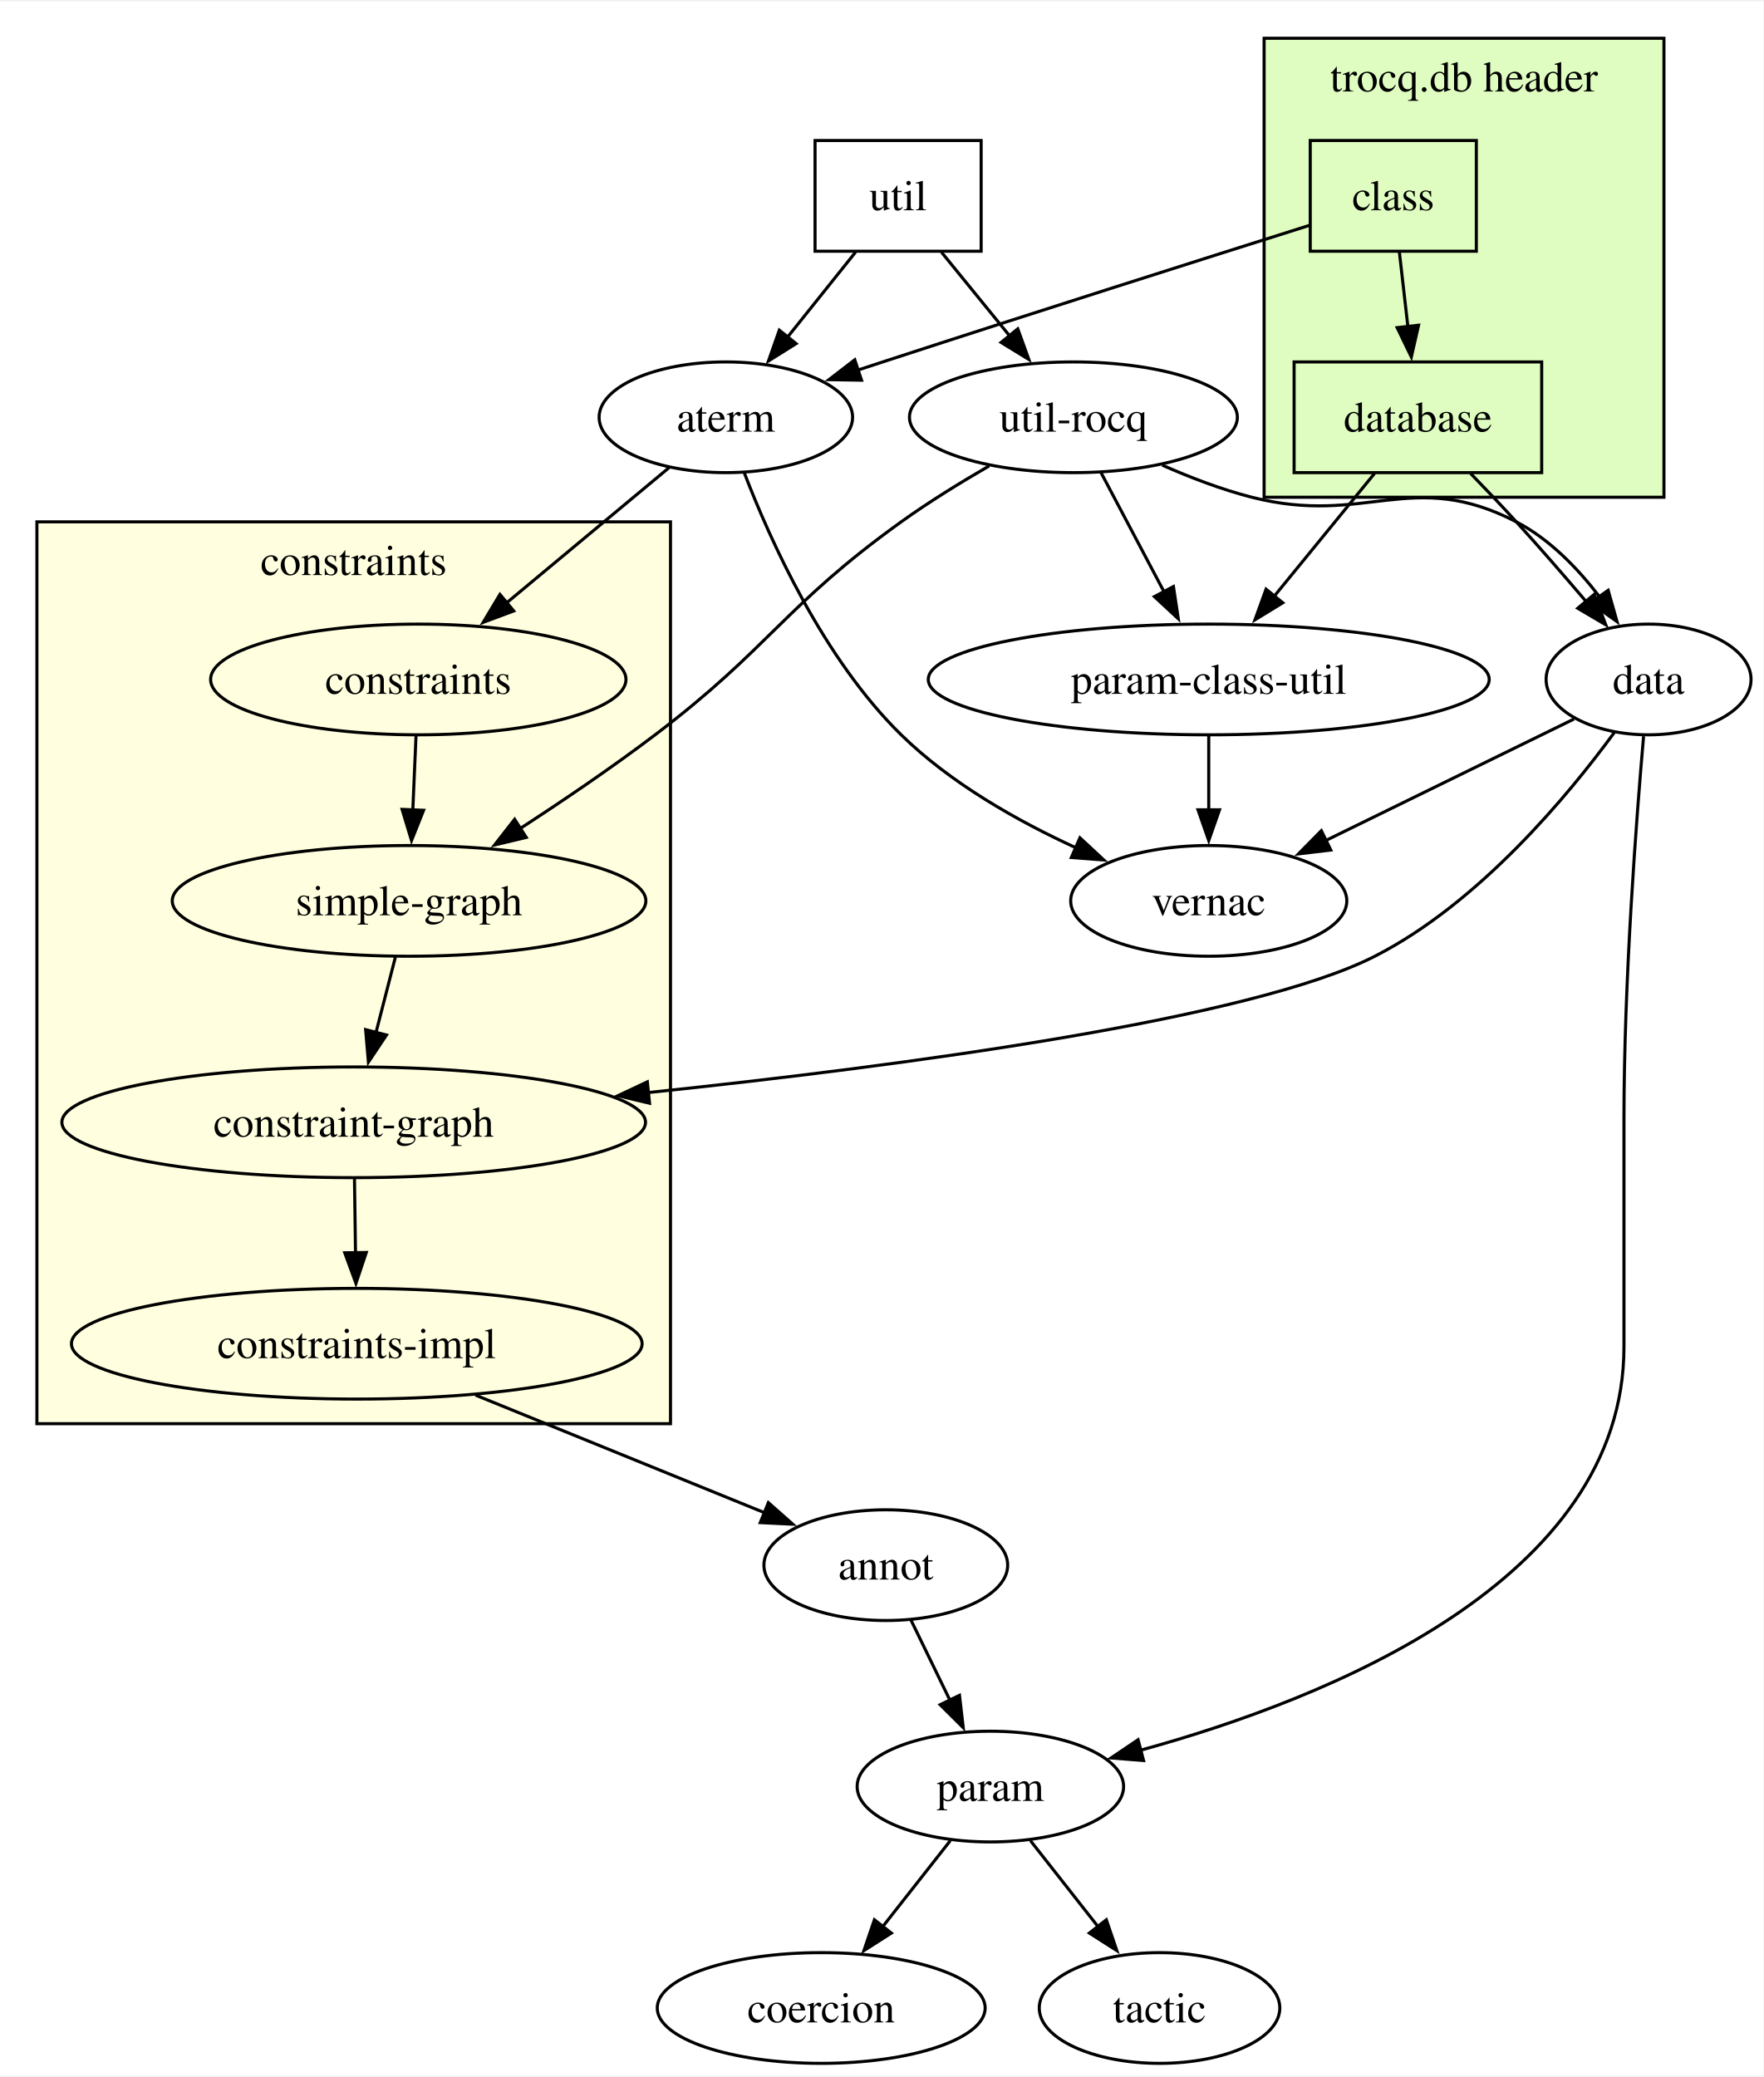
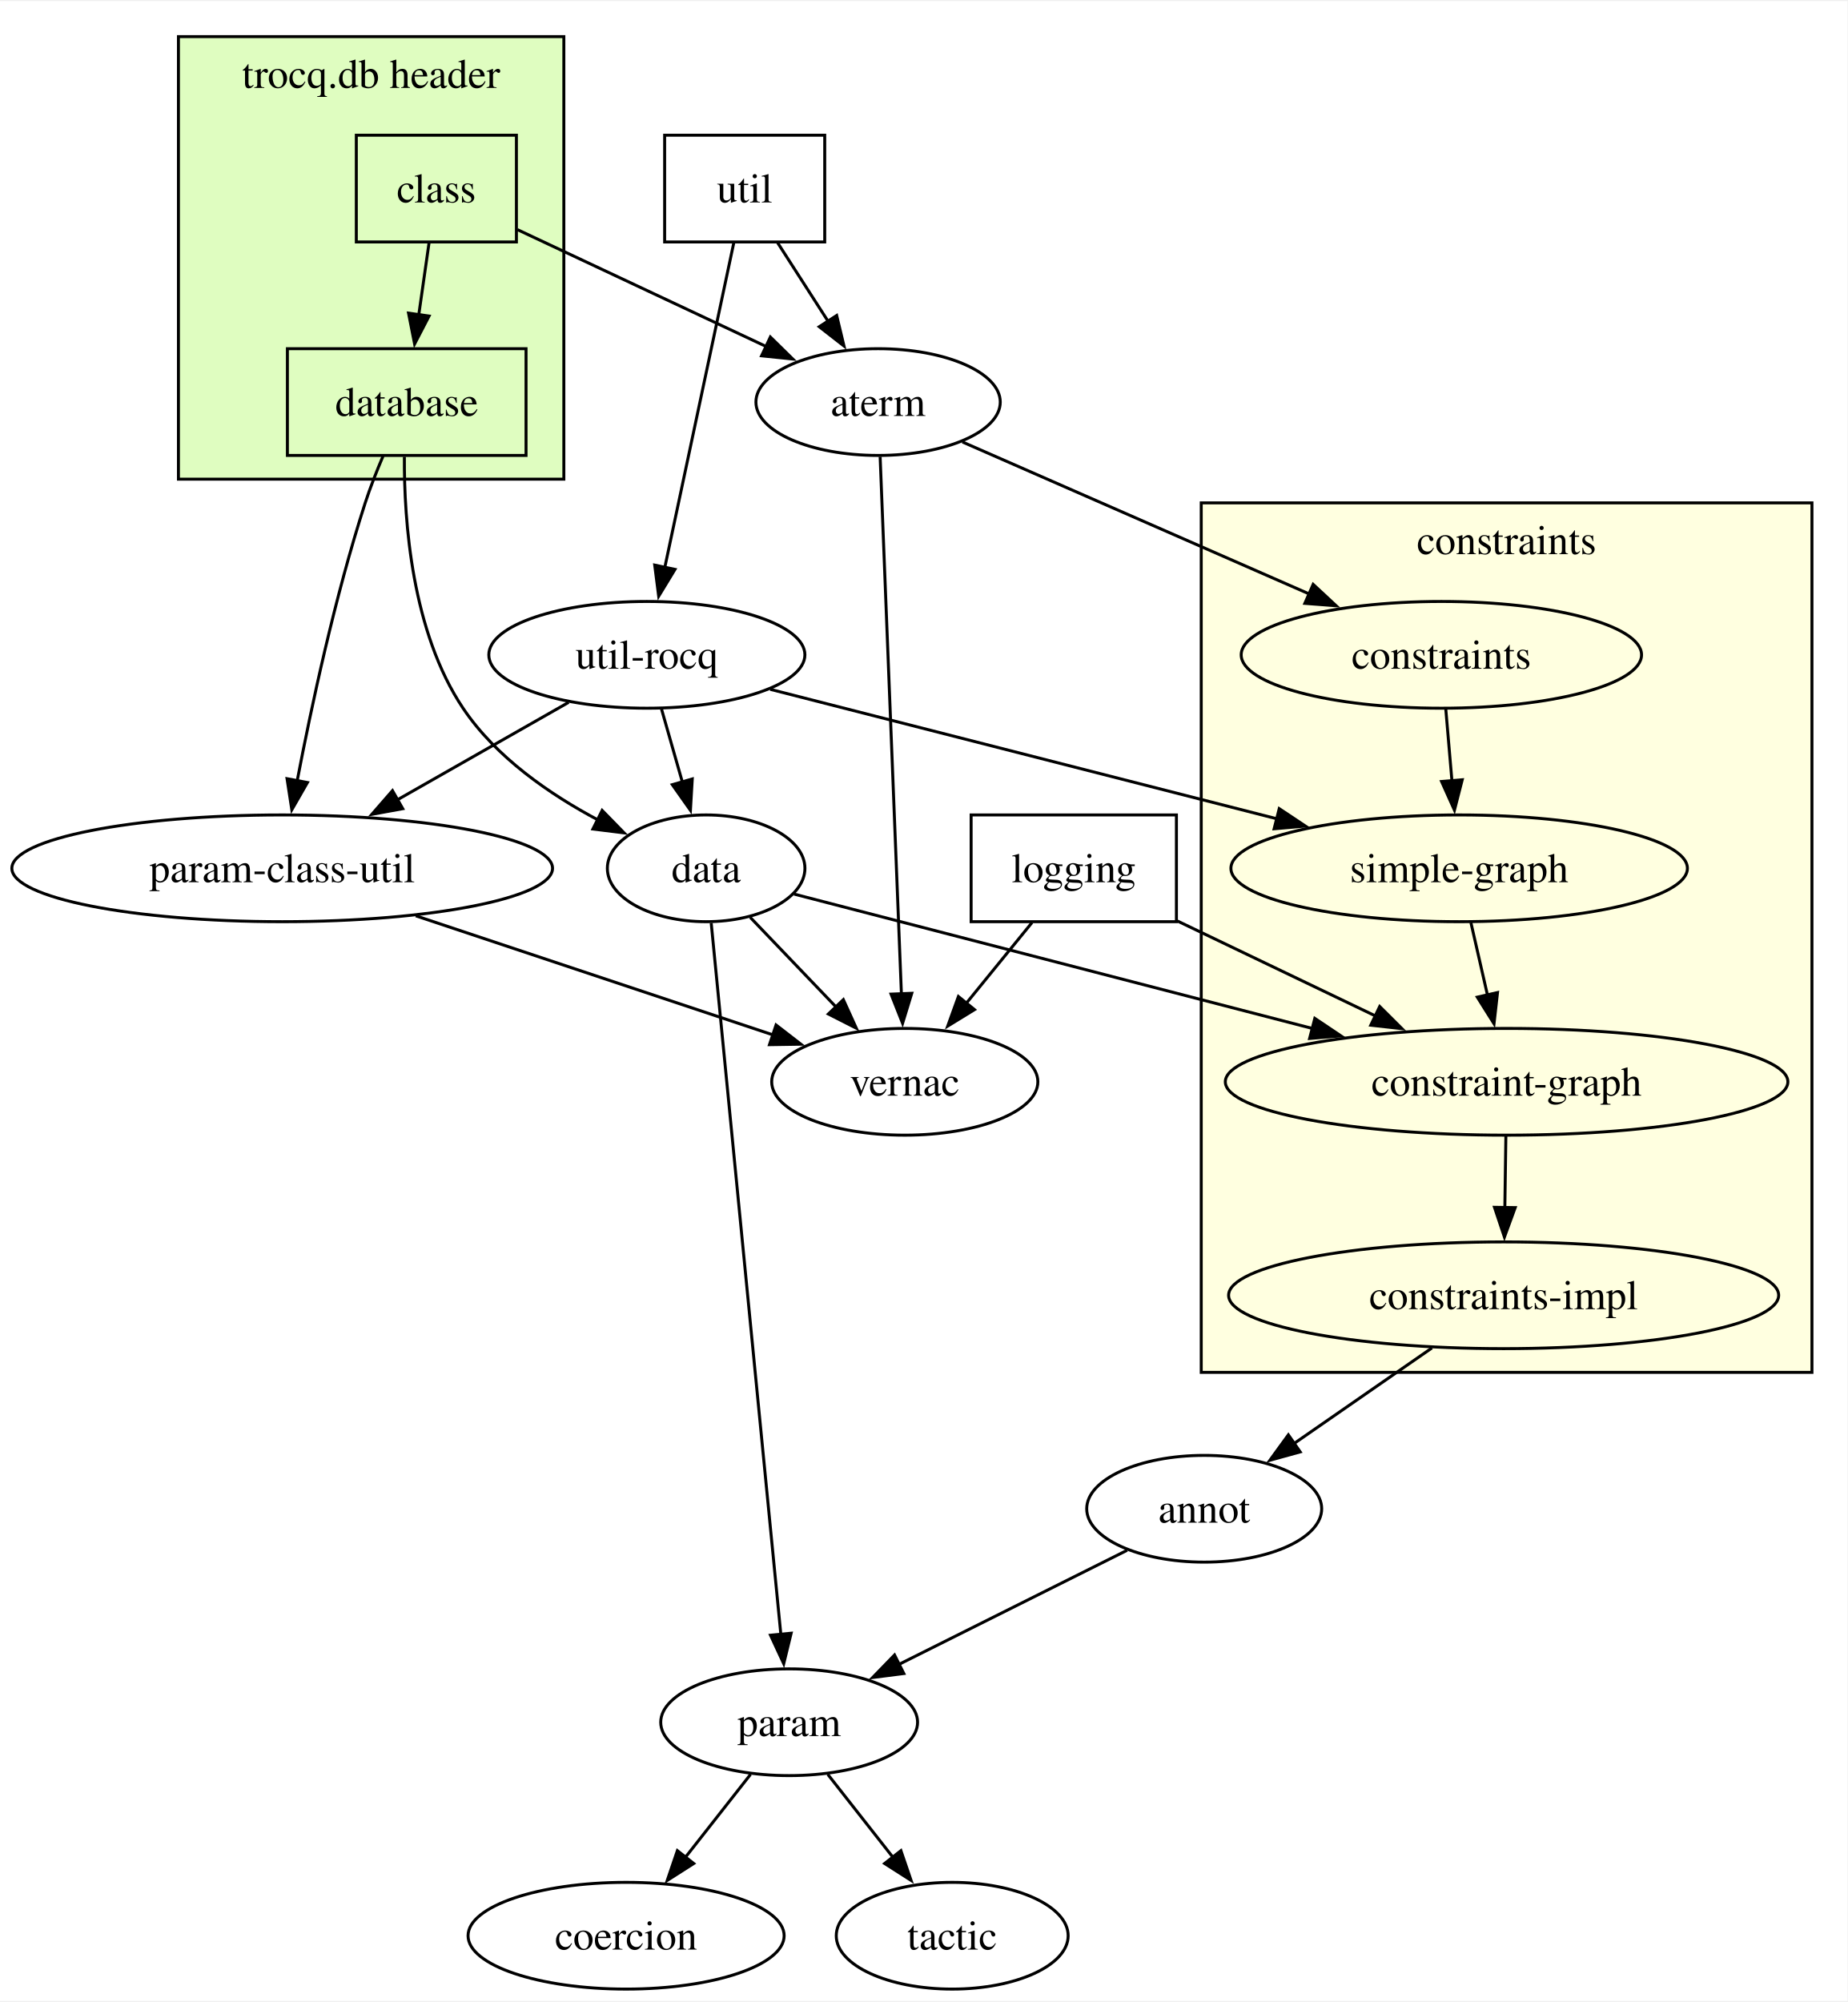
- <svg xmlns="http://www.w3.org/2000/svg" xmlns:xlink="http://www.w3.org/1999/xlink" width="573pt" height="675pt" viewBox="0.00 0.00 573.32 674.50">
+ <svg xmlns="http://www.w3.org/2000/svg" xmlns:xlink="http://www.w3.org/1999/xlink" width="623pt" height="675pt" viewBox="0.00 0.00 623.19 674.50">
  <g id="graph0" class="graph" transform="scale(1 1) rotate(0) translate(4 670.5)">
-     <polygon fill="white" stroke="none" points="-4,4 -4,-670.5 569.32,-670.5 569.32,4 -4,4" />
-     <g id="clust7" class="cluster">
-       <polygon fill="#dffdc0" stroke="black" points="407,-509.25 407,-658.5 537,-658.5 537,-509.25 407,-509.25" />
-       <text text-anchor="middle" x="472" y="-641.2" font-family="Times,serif" font-size="14.00">trocq.db header</text>
-     </g>
+     <polygon fill="white" stroke="none" points="-4,4 -4,-670.5 619.19,-670.5 619.19,4 -4,4" />
    <g id="clust8" class="cluster">
-       <g id="a_clust8">
+       <polygon fill="#dffdc0" stroke="black" points="56.19,-509.25 56.19,-658.5 186.19,-658.5 186.19,-509.25 56.19,-509.25" />
+       <text text-anchor="middle" x="121.19" y="-641.2" font-family="Times,serif" font-size="14.00">trocq.db header</text>
+     </g>
+     <g id="clust9" class="cluster">
+       <g id="a_clust9">
        <a xlink:href="https://github.com/rocq-community/trocq/tree/master/elpi/constraints" xlink:title="constraints">
-           <polygon fill="lightyellow" stroke="black" points="8,-208 8,-501.25 214,-501.25 214,-208 8,-208" />
-           <text text-anchor="middle" x="111" y="-483.95" font-family="Times,serif" font-size="14.00">constraints</text>
+           <polygon fill="lightyellow" stroke="black" points="401.19,-208 401.19,-501.25 607.19,-501.25 607.19,-208 401.19,-208" />
+           <text text-anchor="middle" x="504.19" y="-483.95" font-family="Times,serif" font-size="14.00">constraints</text>
        </a>
      </g>
    </g>
    <g id="node1" class="node">
      <g id="a_node1">
        <a xlink:href="https://github.com/rocq-community/trocq/blob/master/elpi/class.elpi" xlink:title="class">
-           <polygon fill="none" stroke="black" points="476,-625.25 422,-625.25 422,-589.25 476,-589.25 476,-625.25" />
-           <text text-anchor="middle" x="449" y="-602.58" font-family="Times,serif" font-size="14.00">class</text>
-         </a>
-       </g>
-     </g>
-     <g id="node4" class="node">
-       <g id="a_node4">
-         <a xlink:href="https://github.com/rocq-community/trocq/blob/master/elpi/database.elpi" xlink:title="database">
-           <polygon fill="none" stroke="black" points="497.25,-553.25 416.75,-553.25 416.75,-517.25 497.25,-517.25 497.25,-553.25" />
-           <text text-anchor="middle" x="457" y="-530.58" font-family="Times,serif" font-size="14.00">database</text>
-         </a>
-       </g>
-     </g>
-     <g id="edge6" class="edge">
-       <path fill="none" stroke="black" d="M450.98,-588.95C451.81,-581.66 452.8,-572.98 453.74,-564.79" />
-       <polygon fill="black" stroke="black" points="457.22,-565.19 454.87,-554.86 450.26,-564.4 457.22,-565.19" />
+           <polygon fill="none" stroke="black" points="170.19,-625.25 116.19,-625.25 116.19,-589.25 170.19,-589.25 170.19,-625.25" />
+           <text text-anchor="middle" x="143.19" y="-602.58" font-family="Times,serif" font-size="14.00">class</text>
+         </a>
+       </g>
    </g>
    <g id="node5" class="node">
      <g id="a_node5">
+         <a xlink:href="https://github.com/rocq-community/trocq/blob/master/elpi/database.elpi" xlink:title="database">
+           <polygon fill="none" stroke="black" points="173.44,-553.25 92.94,-553.25 92.94,-517.25 173.44,-517.25 173.44,-553.25" />
+           <text text-anchor="middle" x="133.19" y="-530.58" font-family="Times,serif" font-size="14.00">database</text>
+         </a>
+       </g>
+     </g>
+     <g id="edge8" class="edge">
+       <path fill="none" stroke="black" d="M140.72,-588.95C139.67,-581.57 138.41,-572.77 137.23,-564.5" />
+       <polygon fill="black" stroke="black" points="140.73,-564.26 135.85,-554.85 133.8,-565.25 140.73,-564.26" />
+     </g>
+     <g id="node6" class="node">
+       <g id="a_node6">
        <a xlink:href="https://github.com/rocq-community/trocq/blob/master/elpi/aterm.elpi" xlink:title="aterm">
-           <ellipse fill="none" stroke="black" cx="232" cy="-535.25" rx="41.21" ry="18" />
-           <text text-anchor="middle" x="232" y="-530.58" font-family="Times,serif" font-size="14.00">aterm</text>
-         </a>
-       </g>
-     </g>
-     <g id="edge7" class="edge">
-       <path fill="none" stroke="black" d="M421.65,-597.63C388.72,-587.23 331.75,-569.16 283,-553.25 280.32,-552.38 277.57,-551.47 274.79,-550.56" />
-       <polygon fill="black" stroke="black" points="276.11,-547.31 265.52,-547.49 273.91,-553.95 276.11,-547.31" />
+           <ellipse fill="none" stroke="black" cx="292.19" cy="-535.25" rx="41.21" ry="18" />
+           <text text-anchor="middle" x="292.19" y="-530.58" font-family="Times,serif" font-size="14.00">aterm</text>
+         </a>
+       </g>
+     </g>
+     <g id="edge9" class="edge">
+       <path fill="none" stroke="black" d="M170.52,-593.41C194.08,-582.34 228.32,-566.26 254.48,-553.97" />
+       <polygon fill="black" stroke="black" points="255.85,-557.19 263.41,-549.77 252.88,-550.85 255.85,-557.19" />
    </g>
    <g id="node2" class="node">
      <g id="a_node2">
        <a xlink:href="https://github.com/rocq-community/trocq/blob/master/elpi/util.elpi" xlink:title="util">
-           <polygon fill="none" stroke="black" points="315,-625.25 261,-625.25 261,-589.25 315,-589.25 315,-625.25" />
-           <text text-anchor="middle" x="288" y="-602.58" font-family="Times,serif" font-size="14.00">util</text>
-         </a>
-       </g>
+           <polygon fill="none" stroke="black" points="274.19,-625.25 220.19,-625.25 220.19,-589.25 274.19,-589.25 274.19,-625.25" />
+           <text text-anchor="middle" x="247.19" y="-602.58" font-family="Times,serif" font-size="14.00">util</text>
+         </a>
+       </g>
+     </g>
+     <g id="node4" class="node">
+       <g id="a_node4">
+         <a xlink:href="https://github.com/rocq-community/trocq/blob/master/elpi/util-rocq.elpi" xlink:title="util-rocq">
+           <ellipse fill="none" stroke="black" cx="214.19" cy="-450" rx="53.31" ry="18" />
+           <text text-anchor="middle" x="214.19" y="-445.32" font-family="Times,serif" font-size="14.00">util-rocq</text>
+         </a>
+       </g>
+     </g>
+     <g id="edge1" class="edge">
+       <path fill="none" stroke="black" d="M243.53,-589.04C237.89,-562.46 226.98,-511.16 220.17,-479.13" />
+       <polygon fill="black" stroke="black" points="223.68,-478.82 218.18,-469.77 216.84,-480.27 223.68,-478.82" />
+     </g>
+     <g id="edge2" class="edge">
+       <path fill="none" stroke="black" d="M258.32,-588.95C263.46,-580.95 269.68,-571.27 275.38,-562.4" />
+       <polygon fill="black" stroke="black" points="278.22,-564.45 280.69,-554.15 272.34,-560.66 278.22,-564.45" />
    </g>
    <g id="node3" class="node">
      <g id="a_node3">
-         <a xlink:href="https://github.com/rocq-community/trocq/blob/master/elpi/util-rocq.elpi" xlink:title="util-rocq">
-           <ellipse fill="none" stroke="black" cx="345" cy="-535.25" rx="53.31" ry="18" />
-           <text text-anchor="middle" x="345" y="-530.58" font-family="Times,serif" font-size="14.00">util-rocq</text>
-         </a>
-       </g>
-     </g>
-     <g id="edge1" class="edge">
-       <path fill="none" stroke="black" d="M302.09,-588.95C308.82,-580.69 316.99,-570.64 324.4,-561.55" />
-       <polygon fill="black" stroke="black" points="326.91,-564.01 330.51,-554.05 321.48,-559.59 326.91,-564.01" />
-     </g>
-     <g id="edge2" class="edge">
-       <path fill="none" stroke="black" d="M274.16,-588.95C267.45,-580.57 259.28,-570.35 251.92,-561.15" />
-       <polygon fill="black" stroke="black" points="254.84,-559.2 245.86,-553.58 249.38,-563.57 254.84,-559.2" />
+         <a xlink:href="https://github.com/rocq-community/trocq/blob/master/elpi/logging.elpi" xlink:title="logging">
+           <polygon fill="none" stroke="black" points="392.82,-396 323.57,-396 323.57,-360 392.82,-360 392.82,-396" />
+           <text text-anchor="middle" x="358.19" y="-373.32" font-family="Times,serif" font-size="14.00">logging</text>
+         </a>
+       </g>
+     </g>
+     <g id="node10" class="node">
+       <g id="a_node10">
+         <a xlink:href="https://github.com/rocq-community/trocq/blob/master/elpi/constraints/constraint-graph.elpi" xlink:title="constraint-graph">
+           <ellipse fill="none" stroke="black" cx="504.19" cy="-306" rx="94.88" ry="18" />
+           <text text-anchor="middle" x="504.19" y="-301.32" font-family="Times,serif" font-size="14.00">constraint-graph</text>
+         </a>
+       </g>
+     </g>
+     <g id="edge3" class="edge">
+       <path fill="none" stroke="black" d="M393.16,-360.23C413.24,-350.6 438.65,-338.42 460.1,-328.14" />
+       <polygon fill="black" stroke="black" points="461.39,-331.4 468.9,-323.92 458.37,-325.09 461.39,-331.4" />
+     </g>
+     <g id="node17" class="node">
+       <g id="a_node17">
+         <a xlink:href="https://github.com/rocq-community/trocq/blob/master/elpi/vernac.elpi" xlink:title="vernac">
+           <ellipse fill="none" stroke="black" cx="301.19" cy="-306" rx="44.89" ry="18" />
+           <text text-anchor="middle" x="301.19" y="-301.32" font-family="Times,serif" font-size="14.00">vernac</text>
+         </a>
+       </g>
+     </g>
+     <g id="edge4" class="edge">
+       <path fill="none" stroke="black" d="M344.1,-359.7C337.38,-351.44 329.2,-341.39 321.79,-332.3" />
+       <polygon fill="black" stroke="black" points="324.71,-330.34 315.68,-324.8 319.28,-334.76 324.71,-330.34" />
+     </g>
+     <g id="node9" class="node">
+       <g id="a_node9">
+         <a xlink:href="https://github.com/rocq-community/trocq/blob/master/elpi/constraints/simple-graph.elpi" xlink:title="simple-graph">
+           <ellipse fill="none" stroke="black" cx="488.19" cy="-378" rx="76.99" ry="18" />
+           <text text-anchor="middle" x="488.19" y="-373.32" font-family="Times,serif" font-size="14.00">simple-graph</text>
+         </a>
+       </g>
+     </g>
+     <g id="edge5" class="edge">
+       <path fill="none" stroke="black" d="M255.81,-438.37C301.28,-426.75 374.57,-408.03 426.68,-394.71" />
+       <polygon fill="black" stroke="black" points="427.5,-398.12 436.33,-392.25 425.77,-391.33 427.5,-398.12" />
+     </g>
+     <g id="node13" class="node">
+       <g id="a_node13">
+         <a xlink:href="https://github.com/rocq-community/trocq/blob/master/elpi/data.elpi" xlink:title="data">
+           <ellipse fill="none" stroke="black" cx="234.19" cy="-378" rx="33.32" ry="18" />
+           <text text-anchor="middle" x="234.19" y="-373.32" font-family="Times,serif" font-size="14.00">data</text>
+         </a>
+       </g>
+     </g>
+     <g id="edge6" class="edge">
+       <path fill="none" stroke="black" d="M219.14,-431.7C221.27,-424.24 223.81,-415.32 226.2,-406.97" />
+       <polygon fill="black" stroke="black" points="229.51,-408.14 228.89,-397.56 222.78,-406.21 229.51,-408.14" />
+     </g>
+     <g id="node14" class="node">
+       <g id="a_node14">
+         <a xlink:href="https://github.com/rocq-community/trocq/blob/master/elpi/param-class-util.elpi" xlink:title="param-class-util">
+           <ellipse fill="none" stroke="black" cx="91.19" cy="-378" rx="91.19" ry="18" />
+           <text text-anchor="middle" x="91.19" y="-373.32" font-family="Times,serif" font-size="14.00">param-class-util</text>
+         </a>
+       </g>
+     </g>
+     <g id="edge7" class="edge">
+       <path fill="none" stroke="black" d="M187.81,-433.98C170.93,-424.38 148.76,-411.76 129.91,-401.03" />
+       <polygon fill="black" stroke="black" points="131.85,-398.11 121.43,-396.21 128.39,-404.2 131.85,-398.11" />
+     </g>
+     <g id="edge10" class="edge">
+       <path fill="none" stroke="black" d="M132.4,-516.78C132.27,-495.09 134.9,-457.8 152.19,-432 163.29,-415.44 181.49,-402.91 197.93,-394.2" />
+       <polygon fill="black" stroke="black" points="199.11,-397.53 206.51,-389.95 195.99,-391.26 199.11,-397.53" />
+     </g>
+     <g id="edge11" class="edge">
+       <path fill="none" stroke="black" d="M125.2,-517C123.06,-511.99 120.88,-506.46 119.19,-501.25 108.99,-469.74 101.03,-432.52 96.24,-407.49" />
+       <polygon fill="black" stroke="black" points="99.7,-406.94 94.43,-397.75 92.82,-408.23 99.7,-406.94" />
+     </g>
+     <g id="node7" class="node">
+       <g id="a_node7">
+         <a xlink:href="https://github.com/rocq-community/trocq/blob/master/elpi/constraints/constraints.elpi" xlink:title="constraints">
+           <ellipse fill="none" stroke="black" cx="482.19" cy="-450" rx="67.52" ry="18" />
+           <text text-anchor="middle" x="482.19" y="-445.32" font-family="Times,serif" font-size="14.00">constraints</text>
+         </a>
+       </g>
+     </g>
+     <g id="edge12" class="edge">
+       <path fill="none" stroke="black" d="M320.64,-521.79C351.64,-508.2 401.64,-486.3 437.81,-470.45" />
+       <polygon fill="black" stroke="black" points="438.94,-473.77 446.7,-466.55 436.13,-467.36 438.94,-473.77" />
+     </g>
+     <g id="edge13" class="edge">
+       <path fill="none" stroke="black" d="M292.88,-516.8C294.43,-477.79 298.17,-383.23 300.06,-335.53" />
+       <polygon fill="black" stroke="black" points="303.55,-335.85 300.45,-325.72 296.56,-335.57 303.55,-335.85" />
+     </g>
+     <g id="edge14" class="edge">
+       <path fill="none" stroke="black" d="M483.68,-431.7C484.3,-424.41 485.04,-415.73 485.75,-407.54" />
+       <polygon fill="black" stroke="black" points="489.23,-407.87 486.6,-397.61 482.26,-407.28 489.23,-407.87" />
    </g>
    <g id="node8" class="node">
      <g id="a_node8">
-         <a xlink:href="https://github.com/rocq-community/trocq/blob/master/elpi/constraints/simple-graph.elpi" xlink:title="simple-graph">
-           <ellipse fill="none" stroke="black" cx="129" cy="-378" rx="76.99" ry="18" />
-           <text text-anchor="middle" x="129" y="-373.32" font-family="Times,serif" font-size="14.00">simple-graph</text>
-         </a>
-       </g>
-     </g>
-     <g id="edge3" class="edge">
-       <path fill="none" stroke="black" d="M317.6,-519.43C308.29,-514.05 297.98,-507.7 289,-501.25 250.81,-473.81 246.46,-460.43 209,-432 194.98,-421.36 178.91,-410.48 164.87,-401.36" />
-       <polygon fill="black" stroke="black" points="167.1,-398.64 156.8,-396.18 163.32,-404.53 167.1,-398.64" />
+         <a xlink:href="https://github.com/rocq-community/trocq/blob/master/elpi/coercion.elpi" xlink:title="coercion">
+           <ellipse fill="none" stroke="black" cx="207.19" cy="-18" rx="53.31" ry="18" />
+           <text text-anchor="middle" x="207.19" y="-13.32" font-family="Times,serif" font-size="14.00">coercion</text>
+         </a>
+       </g>
+     </g>
+     <g id="edge15" class="edge">
+       <path fill="none" stroke="black" d="M492.15,-359.7C493.83,-352.32 495.84,-343.52 497.74,-335.25" />
+       <polygon fill="black" stroke="black" points="501.13,-336.11 499.95,-325.58 494.31,-334.55 501.13,-336.11" />
+     </g>
+     <g id="node11" class="node">
+       <g id="a_node11">
+         <a xlink:href="https://github.com/rocq-community/trocq/blob/master/elpi/constraints/constraints-impl.elpi" xlink:title="constraints-impl">
+           <ellipse fill="none" stroke="black" cx="503.19" cy="-234" rx="92.77" ry="18" />
+           <text text-anchor="middle" x="503.19" y="-229.32" font-family="Times,serif" font-size="14.00">constraints-impl</text>
+         </a>
+       </g>
+     </g>
+     <g id="edge16" class="edge">
+       <path fill="none" stroke="black" d="M503.95,-287.7C503.84,-280.41 503.72,-271.73 503.6,-263.54" />
+       <polygon fill="black" stroke="black" points="507.1,-263.57 503.46,-253.62 500.1,-263.67 507.1,-263.57" />
    </g>
    <g id="node12" class="node">
      <g id="a_node12">
-         <a xlink:href="https://github.com/rocq-community/trocq/blob/master/elpi/data.elpi" xlink:title="data">
-           <ellipse fill="none" stroke="black" cx="532" cy="-450" rx="33.32" ry="18" />
-           <text text-anchor="middle" x="532" y="-445.32" font-family="Times,serif" font-size="14.00">data</text>
-         </a>
-       </g>
-     </g>
-     <g id="edge4" class="edge">
-       <path fill="none" stroke="black" d="M373.88,-519.69C382.99,-515.67 393.23,-511.74 403,-509.25 440.2,-499.76 454.91,-518.9 489,-501.25 499.75,-495.68 508.93,-486.19 516.02,-476.93" />
-       <polygon fill="black" stroke="black" points="518.86,-478.99 521.75,-468.8 513.13,-474.95 518.86,-478.99" />
-     </g>
-     <g id="node13" class="node">
-       <g id="a_node13">
-         <a xlink:href="https://github.com/rocq-community/trocq/blob/master/elpi/param-class-util.elpi" xlink:title="param-class-util">
-           <ellipse fill="none" stroke="black" cx="389" cy="-450" rx="91.19" ry="18" />
-           <text text-anchor="middle" x="389" y="-445.32" font-family="Times,serif" font-size="14.00">param-class-util</text>
-         </a>
-       </g>
-     </g>
-     <g id="edge5" class="edge">
-       <path fill="none" stroke="black" d="M353.9,-517.4C359.85,-506.16 367.8,-491.11 374.63,-478.19" />
-       <polygon fill="black" stroke="black" points="377.52,-480.21 379.1,-469.73 371.33,-476.94 377.52,-480.21" />
-     </g>
-     <g id="edge8" class="edge">
-       <path fill="none" stroke="black" d="M474.15,-516.97C479.01,-511.96 484.27,-506.44 489,-501.25 496.61,-492.9 504.72,-483.54 511.83,-475.19" />
-       <polygon fill="black" stroke="black" points="514.32,-477.67 518.09,-467.77 508.97,-473.15 514.32,-477.67" />
-     </g>
-     <g id="edge9" class="edge">
-       <path fill="none" stroke="black" d="M442.91,-517C433.43,-505.39 420.76,-489.88 410.08,-476.81" />
-       <polygon fill="black" stroke="black" points="413.07,-474.93 404.03,-469.4 407.64,-479.36 413.07,-474.93" />
-     </g>
-     <g id="node6" class="node">
-       <g id="a_node6">
-         <a xlink:href="https://github.com/rocq-community/trocq/blob/master/elpi/constraints/constraints.elpi" xlink:title="constraints">
-           <ellipse fill="none" stroke="black" cx="132" cy="-450" rx="67.52" ry="18" />
-           <text text-anchor="middle" x="132" y="-445.32" font-family="Times,serif" font-size="14.00">constraints</text>
-         </a>
-       </g>
-     </g>
-     <g id="edge10" class="edge">
-       <path fill="none" stroke="black" d="M213.66,-518.98C198.77,-506.59 177.53,-488.9 160.44,-474.68" />
-       <polygon fill="black" stroke="black" points="163.03,-472.28 153.1,-468.57 158.55,-477.66 163.03,-472.28" />
+         <a xlink:href="https://github.com/rocq-community/trocq/blob/master/elpi/annot.elpi" xlink:title="annot">
+           <ellipse fill="none" stroke="black" cx="402.19" cy="-162" rx="39.63" ry="18" />
+           <text text-anchor="middle" x="402.19" y="-157.32" font-family="Times,serif" font-size="14.00">annot</text>
+         </a>
+       </g>
+     </g>
+     <g id="edge17" class="edge">
+       <path fill="none" stroke="black" d="M479,-216.23C465.02,-206.54 447.31,-194.27 432.42,-183.95" />
+       <polygon fill="black" stroke="black" points="434.57,-181.18 424.35,-178.36 430.58,-186.93 434.57,-181.18" />
+     </g>
+     <g id="node15" class="node">
+       <g id="a_node15">
+         <a xlink:href="https://github.com/rocq-community/trocq/blob/master/elpi/param.elpi" xlink:title="param">
+           <ellipse fill="none" stroke="black" cx="262.19" cy="-90" rx="43.32" ry="18" />
+           <text text-anchor="middle" x="262.19" y="-85.33" font-family="Times,serif" font-size="14.00">param</text>
+         </a>
+       </g>
+     </g>
+     <g id="edge18" class="edge">
+       <path fill="none" stroke="black" d="M376.19,-148C354.56,-137.18 323.51,-121.66 299.27,-109.54" />
+       <polygon fill="black" stroke="black" points="300.87,-106.43 290.36,-105.09 297.74,-112.69 300.87,-106.43" />
+     </g>
+     <g id="edge19" class="edge">
+       <path fill="none" stroke="black" d="M263.86,-369.31C305.73,-358.45 383.25,-338.36 438.94,-323.92" />
+       <polygon fill="black" stroke="black" points="439.5,-327.39 448.3,-321.49 437.74,-320.61 439.5,-327.39" />
+     </g>
+     <g id="edge20" class="edge">
+       <path fill="none" stroke="black" d="M235.9,-359.54C240.58,-311.76 253.63,-178.51 259.39,-119.61" />
+       <polygon fill="black" stroke="black" points="262.87,-120.03 260.36,-109.74 255.9,-119.35 262.87,-120.03" />
+     </g>
+     <g id="edge21" class="edge">
+       <path fill="none" stroke="black" d="M249.06,-361.46C257.62,-352.53 268.55,-341.11 278.19,-331.04" />
+       <polygon fill="black" stroke="black" points="280.47,-333.71 284.85,-324.07 275.41,-328.87 280.47,-333.71" />
+     </g>
+     <g id="edge22" class="edge">
+       <path fill="none" stroke="black" d="M136.24,-361.98C171.96,-350.08 221.59,-333.53 257.06,-321.71" />
+       <polygon fill="black" stroke="black" points="257.77,-325.16 266.15,-318.68 255.55,-318.52 257.77,-325.16" />
+     </g>
+     <g id="edge23" class="edge">
+       <path fill="none" stroke="black" d="M249.16,-72.41C242.58,-64.04 234.46,-53.71 227.13,-44.37" />
+       <polygon fill="black" stroke="black" points="230,-42.36 221.07,-36.66 224.49,-46.69 230,-42.36" />
    </g>
    <g id="node16" class="node">
      <g id="a_node16">
-         <a xlink:href="https://github.com/rocq-community/trocq/blob/master/elpi/vernac.elpi" xlink:title="vernac">
-           <ellipse fill="none" stroke="black" cx="389" cy="-378" rx="44.89" ry="18" />
-           <text text-anchor="middle" x="389" y="-373.32" font-family="Times,serif" font-size="14.00">vernac</text>
-         </a>
-       </g>
-     </g>
-     <g id="edge11" class="edge">
-       <path fill="none" stroke="black" d="M238.02,-517.11C246.48,-495.09 263.73,-456.74 289,-432 305.11,-416.23 326.87,-403.95 345.98,-395.19" />
-       <polygon fill="black" stroke="black" points="347.12,-398.51 354.88,-391.3 344.32,-392.1 347.12,-398.51" />
-     </g>
-     <g id="edge12" class="edge">
-       <path fill="none" stroke="black" d="M131.26,-431.7C130.95,-424.41 130.57,-415.73 130.22,-407.54" />
-       <polygon fill="black" stroke="black" points="133.72,-407.46 129.8,-397.62 126.73,-407.76 133.72,-407.46" />
-     </g>
-     <g id="node7" class="node">
-       <g id="a_node7">
-         <a xlink:href="https://github.com/rocq-community/trocq/blob/master/elpi/coercion.elpi" xlink:title="coercion">
-           <ellipse fill="none" stroke="black" cx="263" cy="-18" rx="53.31" ry="18" />
-           <text text-anchor="middle" x="263" y="-13.32" font-family="Times,serif" font-size="14.00">coercion</text>
-         </a>
-       </g>
-     </g>
-     <g id="node9" class="node">
-       <g id="a_node9">
-         <a xlink:href="https://github.com/rocq-community/trocq/blob/master/elpi/constraints/constraint-graph.elpi" xlink:title="constraint-graph">
-           <ellipse fill="none" stroke="black" cx="111" cy="-306" rx="94.88" ry="18" />
-           <text text-anchor="middle" x="111" y="-301.32" font-family="Times,serif" font-size="14.00">constraint-graph</text>
-         </a>
-       </g>
-     </g>
-     <g id="edge13" class="edge">
-       <path fill="none" stroke="black" d="M124.55,-359.7C122.65,-352.32 120.39,-343.52 118.26,-335.25" />
-       <polygon fill="black" stroke="black" points="121.66,-334.38 115.78,-325.57 114.88,-336.13 121.66,-334.38" />
-     </g>
-     <g id="node10" class="node">
-       <g id="a_node10">
-         <a xlink:href="https://github.com/rocq-community/trocq/blob/master/elpi/constraints/constraints-impl.elpi" xlink:title="constraints-impl">
-           <ellipse fill="none" stroke="black" cx="112" cy="-234" rx="92.77" ry="18" />
-           <text text-anchor="middle" x="112" y="-229.32" font-family="Times,serif" font-size="14.00">constraints-impl</text>
-         </a>
-       </g>
-     </g>
-     <g id="edge14" class="edge">
-       <path fill="none" stroke="black" d="M111.25,-287.7C111.35,-280.41 111.48,-271.73 111.59,-263.54" />
-       <polygon fill="black" stroke="black" points="115.09,-263.67 111.73,-253.62 108.09,-263.57 115.09,-263.67" />
-     </g>
-     <g id="node11" class="node">
-       <g id="a_node11">
-         <a xlink:href="https://github.com/rocq-community/trocq/blob/master/elpi/annot.elpi" xlink:title="annot">
-           <ellipse fill="none" stroke="black" cx="284" cy="-162" rx="39.63" ry="18" />
-           <text text-anchor="middle" x="284" y="-157.32" font-family="Times,serif" font-size="14.00">annot</text>
-         </a>
-       </g>
-     </g>
-     <g id="edge15" class="edge">
-       <path fill="none" stroke="black" d="M150.6,-217.29C178.7,-205.85 216.63,-190.42 244.86,-178.93" />
-       <polygon fill="black" stroke="black" points="245.82,-182.32 253.76,-175.31 243.18,-175.83 245.82,-182.32" />
-     </g>
-     <g id="node14" class="node">
-       <g id="a_node14">
-         <a xlink:href="https://github.com/rocq-community/trocq/blob/master/elpi/param.elpi" xlink:title="param">
-           <ellipse fill="none" stroke="black" cx="318" cy="-90" rx="43.32" ry="18" />
-           <text text-anchor="middle" x="318" y="-85.33" font-family="Times,serif" font-size="14.00">param</text>
-         </a>
-       </g>
-     </g>
-     <g id="edge16" class="edge">
-       <path fill="none" stroke="black" d="M292.23,-144.05C296.03,-136.23 300.64,-126.75 304.9,-117.98" />
-       <polygon fill="black" stroke="black" points="307.96,-119.67 309.18,-109.15 301.67,-116.62 307.96,-119.67" />
-     </g>
-     <g id="edge17" class="edge">
-       <path fill="none" stroke="black" d="M520.88,-432.78C505.81,-412.19 476.87,-377.28 443,-360 402.74,-339.45 289.67,-324.37 206.63,-315.66" />
-       <polygon fill="black" stroke="black" points="207.19,-312.2 196.89,-314.65 206.47,-319.16 207.19,-312.2" />
-     </g>
-     <g id="edge18" class="edge">
-       <path fill="none" stroke="black" d="M530.38,-431.53C528.04,-404.75 524,-351.94 524,-307 524,-307 524,-307 524,-233 524,-156.94 427.62,-118.5 366.71,-101.79" />
-       <polygon fill="black" stroke="black" points="367.81,-98.46 357.25,-99.31 366.03,-105.23 367.81,-98.46" />
-     </g>
-     <g id="edge19" class="edge">
-       <path fill="none" stroke="black" d="M507.74,-437.13C485.61,-426.29 452.55,-410.11 426.93,-397.57" />
-       <polygon fill="black" stroke="black" points="428.69,-394.53 418.17,-393.28 425.61,-400.82 428.69,-394.53" />
-     </g>
-     <g id="edge20" class="edge">
-       <path fill="none" stroke="black" d="M389,-431.7C389,-424.41 389,-415.73 389,-407.54" />
-       <polygon fill="black" stroke="black" points="392.5,-407.62 389,-397.62 385.5,-407.62 392.5,-407.62" />
-     </g>
-     <g id="edge21" class="edge">
-       <path fill="none" stroke="black" d="M304.97,-72.41C298.39,-64.04 290.27,-53.71 282.93,-44.37" />
-       <polygon fill="black" stroke="black" points="285.81,-42.36 276.88,-36.66 280.3,-46.69 285.81,-42.36" />
-     </g>
-     <g id="node15" class="node">
-       <g id="a_node15">
        <a xlink:href="https://github.com/rocq-community/trocq/blob/master/elpi/tactic.elpi" xlink:title="tactic">
-           <ellipse fill="none" stroke="black" cx="373" cy="-18" rx="39.11" ry="18" />
-           <text text-anchor="middle" x="373" y="-13.32" font-family="Times,serif" font-size="14.00">tactic</text>
-         </a>
-       </g>
-     </g>
-     <g id="edge22" class="edge">
-       <path fill="none" stroke="black" d="M331.03,-72.41C337.61,-64.04 345.73,-53.71 353.07,-44.37" />
-       <polygon fill="black" stroke="black" points="355.7,-46.69 359.12,-36.66 350.19,-42.36 355.7,-46.69" />
+           <ellipse fill="none" stroke="black" cx="317.19" cy="-18" rx="39.11" ry="18" />
+           <text text-anchor="middle" x="317.19" y="-13.32" font-family="Times,serif" font-size="14.00">tactic</text>
+         </a>
+       </g>
+     </g>
+     <g id="edge24" class="edge">
+       <path fill="none" stroke="black" d="M275.23,-72.41C281.8,-64.04 289.92,-53.71 297.26,-44.37" />
+       <polygon fill="black" stroke="black" points="299.89,-46.69 303.32,-36.66 294.39,-42.36 299.89,-46.69" />
    </g>
  </g>
</svg>
